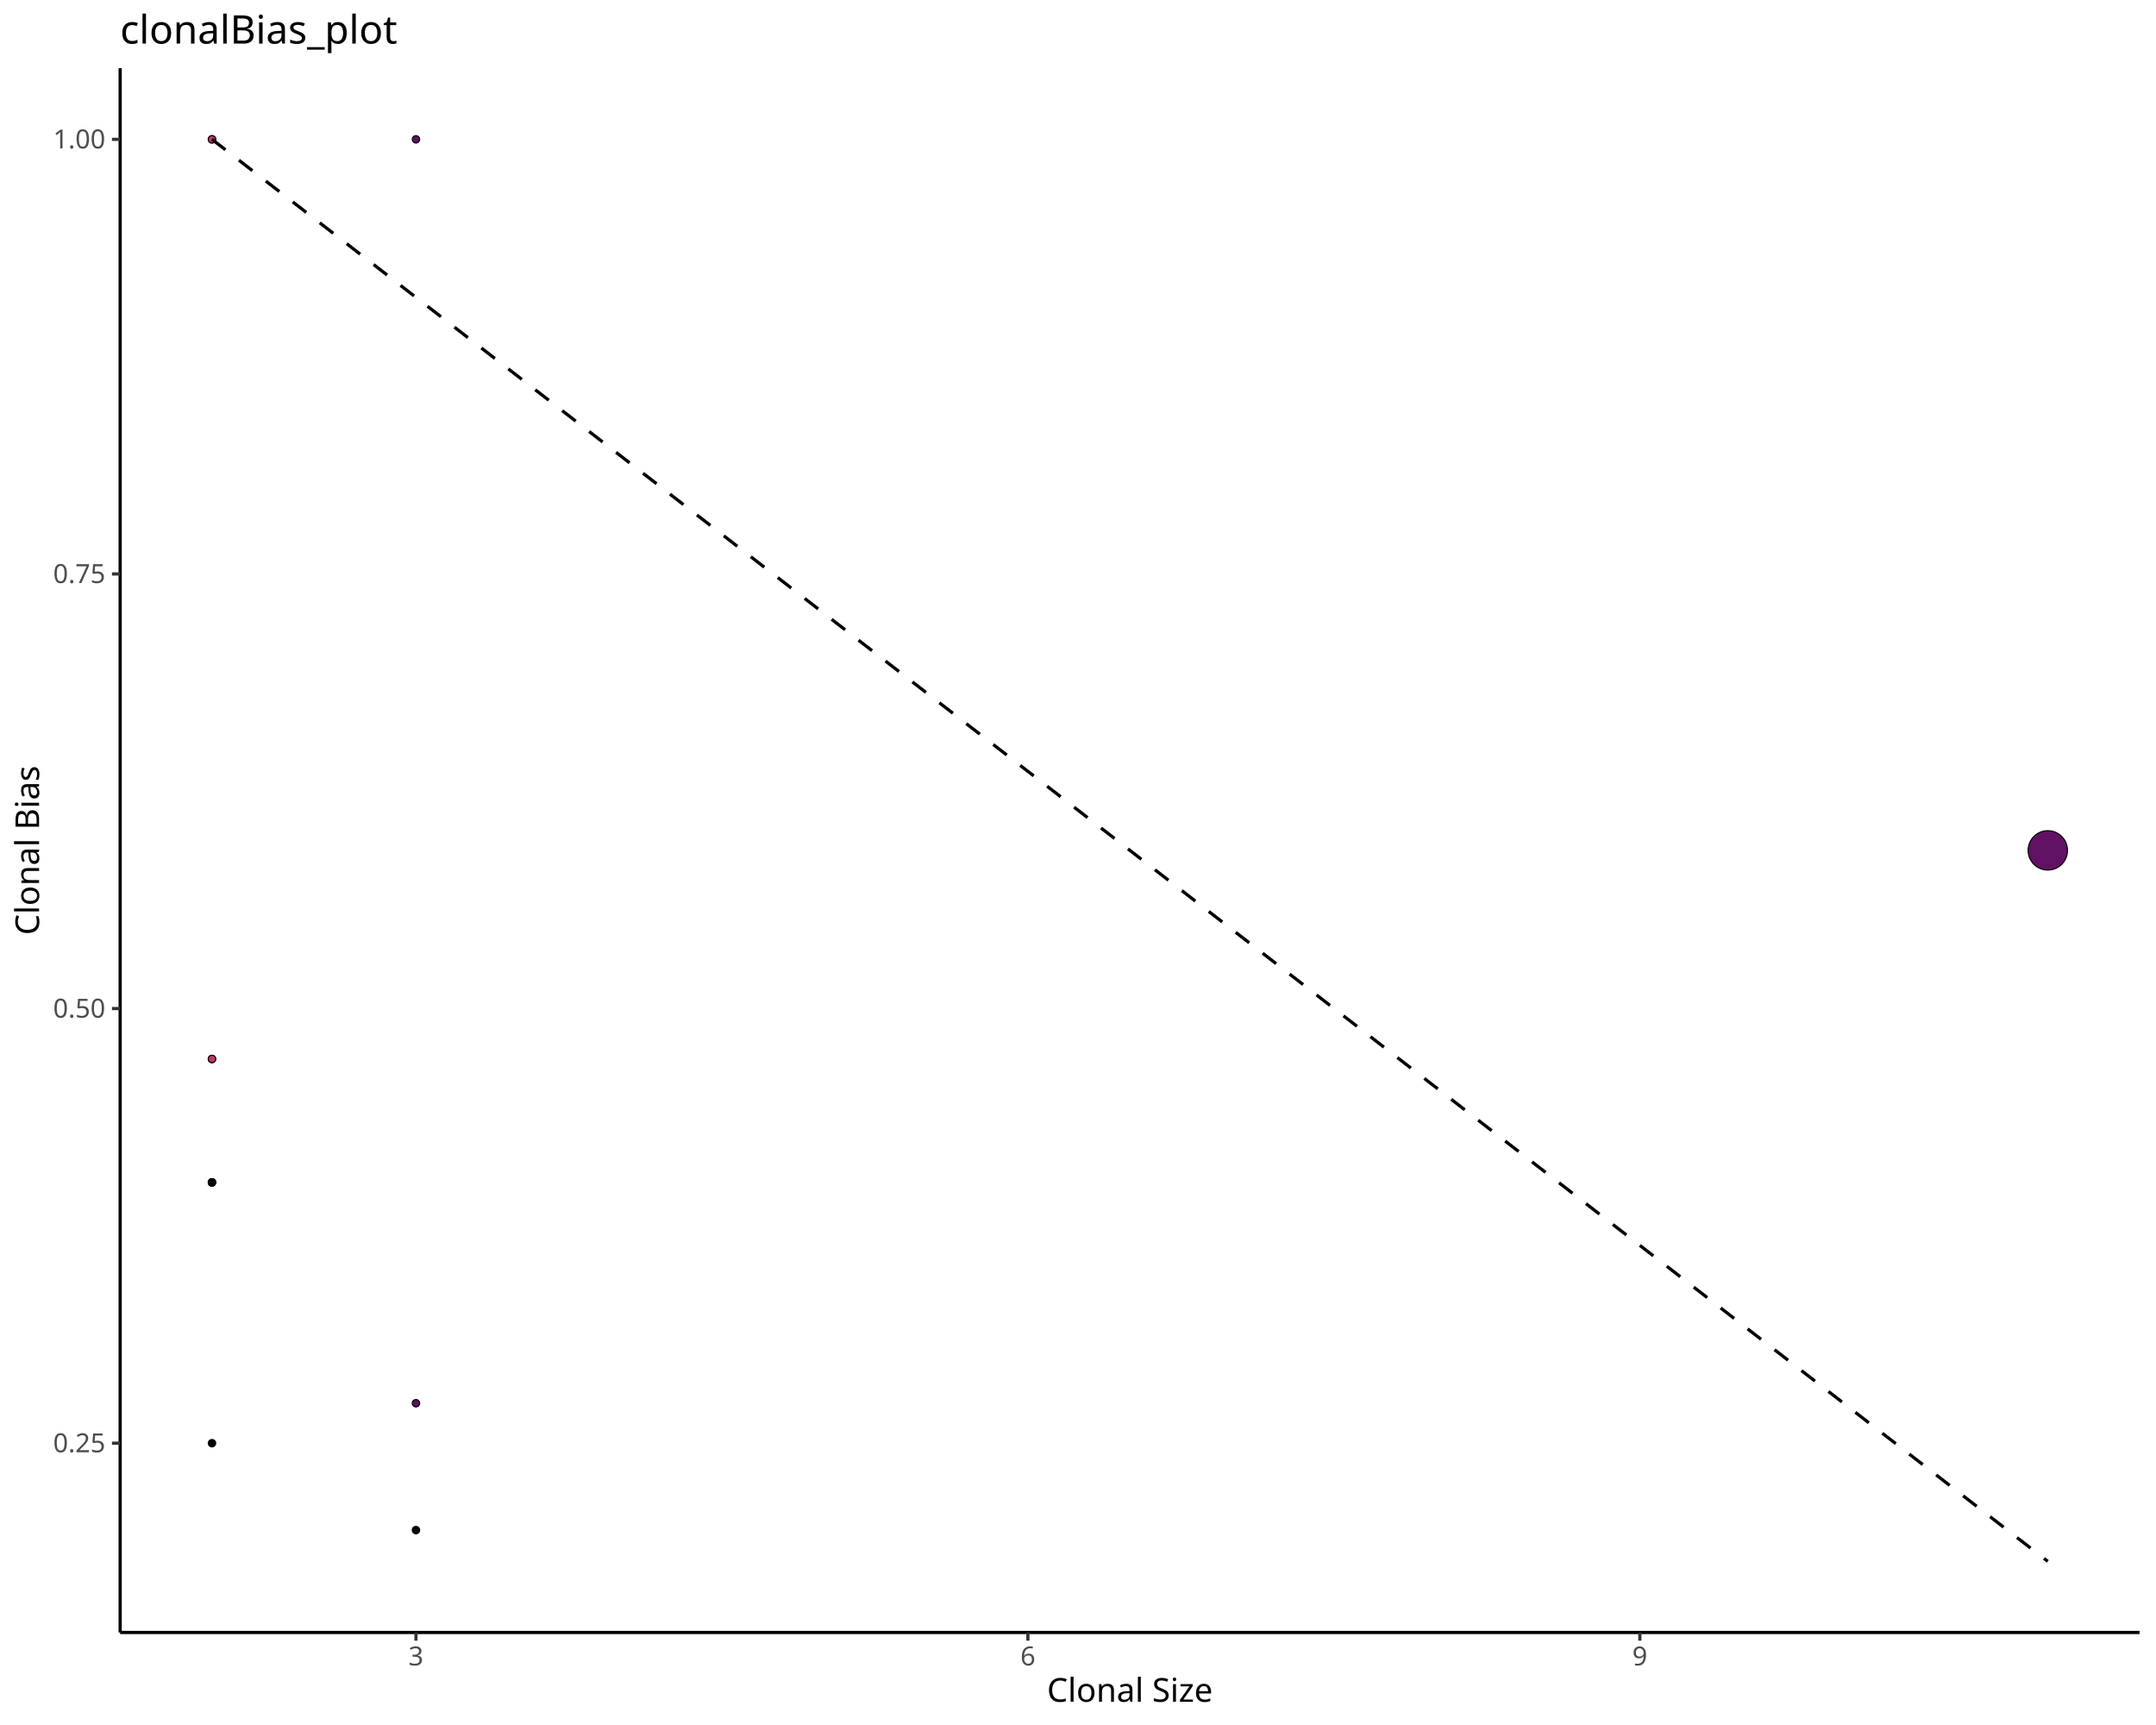
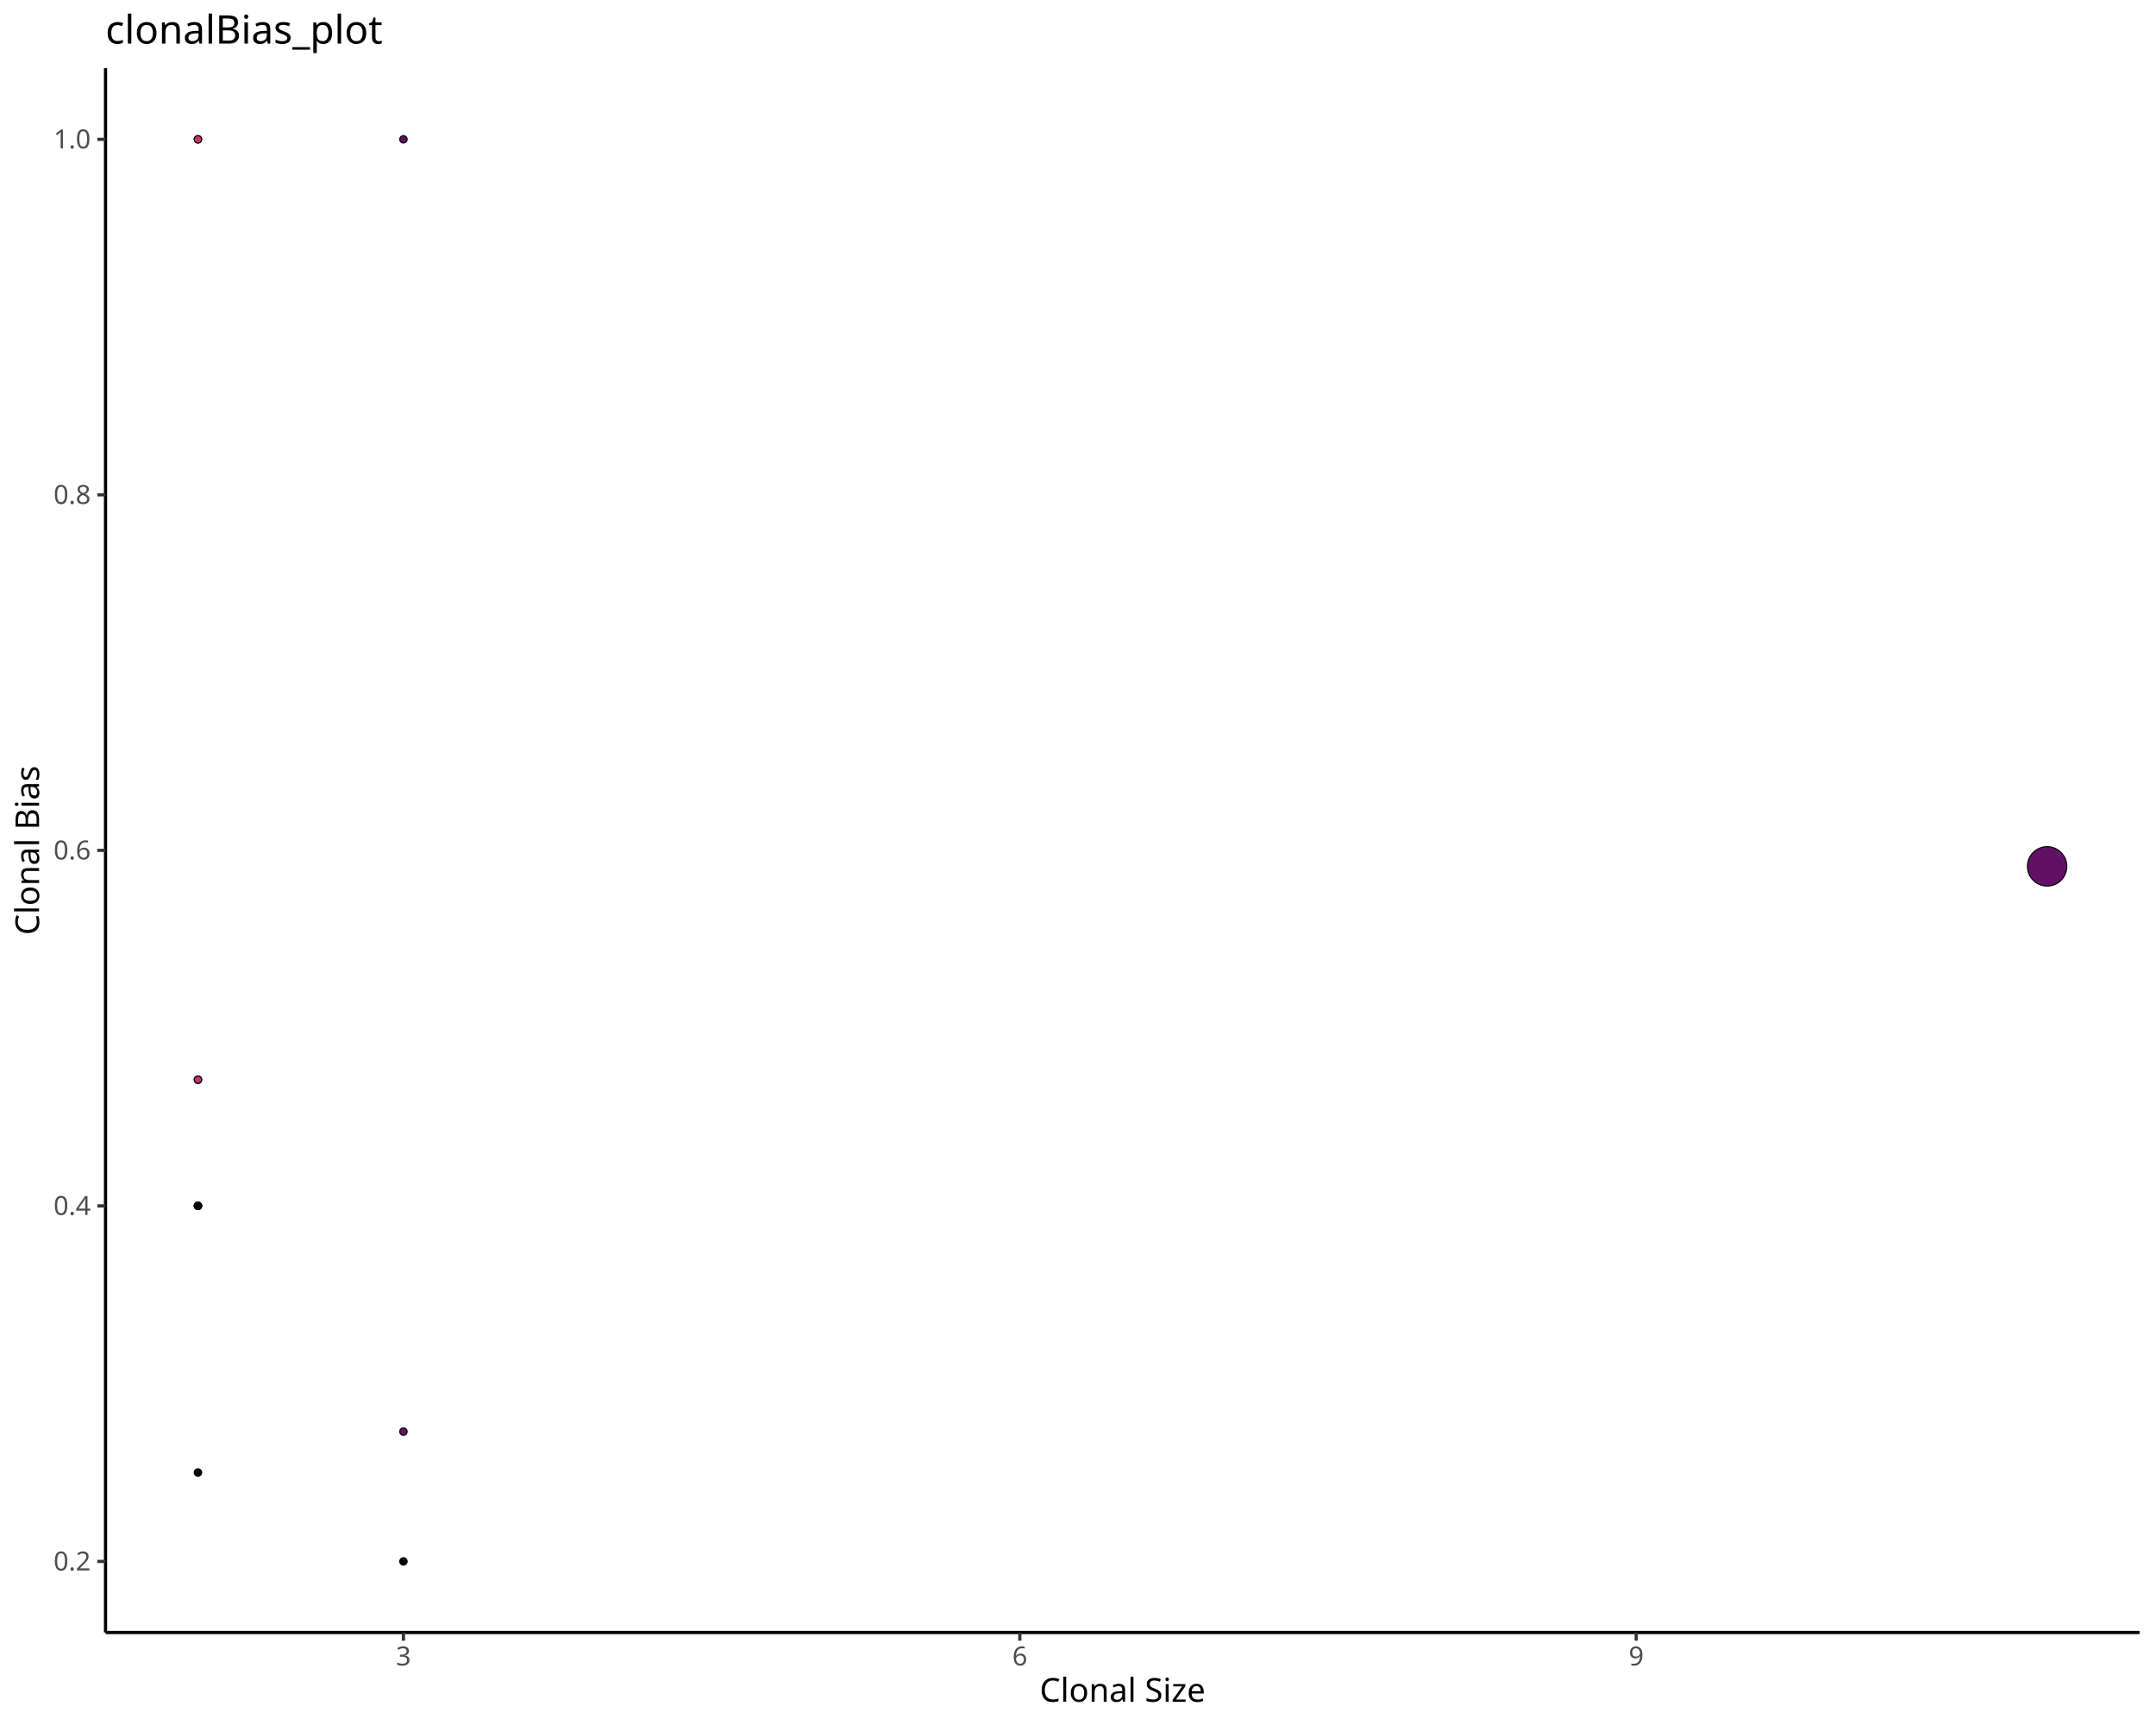
<svg xmlns="http://www.w3.org/2000/svg" class="svglite" data-engine-version="2.0" width="720.00pt" height="576.00pt" viewBox="0 0 720.00 576.00">
  <defs>
    <style type="text/css">
    .svglite line, .svglite polyline, .svglite polygon, .svglite path, .svglite rect, .svglite circle {
      fill: none;
      stroke: #000000;
      stroke-linecap: round;
      stroke-linejoin: round;
      stroke-miterlimit: 10.00;
    }
  </style>
  </defs>
  <rect width="100%" height="100%" style="stroke: none; fill: #FFFFFF;" />
  <defs>
    <clipPath id="cpMC4wMHw3MjAuMDB8MC4wMHw1NzYuMDA=">
      <rect x="0.00" y="0.00" width="720.00" height="576.00" />
    </clipPath>
  </defs>
  <g clip-path="url(#cpMC4wMHw3MjAuMDB8MC4wMHw1NzYuMDA=)">
    <rect x="0.00" y="0.00" width="720.00" height="576.00" style="stroke-width: 1.07; stroke: #FFFFFF; fill: #FFFFFF;" />
  </g>
  <defs>
-     <clipPath id="cpNDAuMTN8NzE0LjUyfDIyLjc4fDU0NS4xMQ==">
-       <rect x="40.13" y="22.78" width="674.39" height="522.33" />
+     <clipPath id="cpMzUuMjR8NzE0LjUyfDIyLjc4fDU0NS4xMQ==">
+       <rect x="35.24" y="22.78" width="679.28" height="522.33" />
    </clipPath>
  </defs>
-   <g clip-path="url(#cpNDAuMTN8NzE0LjUyfDIyLjc4fDU0NS4xMQ==)">
-     <rect x="40.13" y="22.78" width="674.39" height="522.33" style="stroke-width: 1.07; stroke: none; fill: #FFFFFF;" />
-     <circle cx="683.87" cy="283.95" r="6.58" style="stroke-width: 0.35; fill: #611163;" />
-     <circle cx="138.91" cy="46.53" r="1.24" style="stroke-width: 0.35; fill: #611163;" />
-     <circle cx="70.79" cy="353.61" r="1.24" style="stroke-width: 0.35; fill: #F69422;" />
-     <circle cx="70.79" cy="353.61" r="1.24" style="stroke-width: 0.35; fill: #C53270;" />
-     <circle cx="70.79" cy="46.53" r="1.24" style="stroke-width: 0.35; fill: #FFFE9E;" />
-     <circle cx="70.79" cy="481.90" r="1.24" style="stroke-width: 0.35; fill: #040404;" />
-     <circle cx="70.79" cy="394.82" r="1.24" style="stroke-width: 0.35; fill: #C53270;" />
-     <circle cx="138.91" cy="510.92" r="1.24" style="stroke-width: 0.35; fill: #040404;" />
-     <circle cx="138.91" cy="468.55" r="1.24" style="stroke-width: 0.35; fill: #611163;" />
-     <circle cx="70.79" cy="46.53" r="1.24" style="stroke-width: 0.35; fill: #C53270;" />
-     <circle cx="70.79" cy="394.82" r="1.24" style="stroke-width: 0.35; fill: #F69422;" />
-     <circle cx="70.79" cy="394.82" r="1.24" style="stroke-width: 0.35; fill: #040404;" />
-     <polyline points="70.79,46.53 76.98,51.32 83.17,56.12 89.36,60.91 95.56,65.71 101.75,70.51 107.94,75.30 114.14,80.10 120.33,84.90 126.52,89.69 132.71,94.49 138.91,99.29 145.10,104.08 151.29,108.88 157.48,113.68 163.68,118.47 169.87,123.27 176.06,128.06 182.26,132.86 188.45,137.66 194.64,142.45 200.83,147.25 207.03,152.05 213.22,156.84 219.41,161.64 225.60,166.44 231.80,171.23 237.99,176.03 244.18,180.83 250.38,185.62 256.57,190.42 262.76,195.21 268.95,200.01 275.15,204.81 281.34,209.60 287.53,214.40 293.72,219.20 299.92,223.99 306.11,228.79 312.30,233.59 318.50,238.38 324.69,243.18 330.88,247.97 337.07,252.77 343.27,257.57 349.46,262.36 355.65,267.16 361.84,271.96 368.04,276.75 374.23,281.55 380.42,286.35 386.62,291.14 392.81,295.94 399.00,300.74 405.19,305.53 411.39,310.33 417.58,315.12 423.77,319.92 429.96,324.72 436.16,329.51 442.35,334.31 448.54,339.11 454.74,343.90 460.93,348.70 467.12,353.50 473.31,358.29 479.51,363.09 485.70,367.89 491.89,372.68 498.08,377.48 504.28,382.27 510.47,387.07 516.66,391.87 522.86,396.66 529.05,401.46 535.24,406.26 541.43,411.05 547.63,415.85 553.82,420.65 560.01,425.44 566.20,430.24 572.40,435.03 578.59,439.83 584.78,444.63 590.98,449.42 597.17,454.22 603.36,459.02 609.55,463.81 615.75,468.61 621.94,473.41 628.13,478.20 634.32,483.00 640.52,487.80 646.71,492.59 652.90,497.39 659.10,502.18 665.29,506.98 671.48,511.78 677.67,516.57 683.87,521.37 " style="stroke-width: 1.07; stroke-dasharray: 5.69,5.69; stroke-linecap: butt;" />
+   <g clip-path="url(#cpMzUuMjR8NzE0LjUyfDIyLjc4fDU0NS4xMQ==)">
+     <rect x="35.24" y="22.78" width="679.28" height="522.33" style="stroke-width: 1.07; stroke: none; fill: #FFFFFF;" />
+     <circle cx="683.64" cy="289.29" r="6.58" style="stroke-width: 0.35; fill: #611163;" />
+     <circle cx="134.73" cy="46.53" r="1.24" style="stroke-width: 0.35; fill: #611163;" />
+     <circle cx="66.11" cy="360.52" r="1.24" style="stroke-width: 0.35; fill: #F69422;" />
+     <circle cx="66.11" cy="360.52" r="1.24" style="stroke-width: 0.35; fill: #C53270;" />
+     <circle cx="66.11" cy="46.53" r="1.24" style="stroke-width: 0.35; fill: #FFFE9E;" />
+     <circle cx="66.11" cy="491.69" r="1.24" style="stroke-width: 0.35; fill: #040404;" />
+     <circle cx="66.11" cy="402.66" r="1.24" style="stroke-width: 0.35; fill: #C53270;" />
+     <circle cx="134.73" cy="521.37" r="1.24" style="stroke-width: 0.35; fill: #040404;" />
+     <circle cx="134.73" cy="478.04" r="1.24" style="stroke-width: 0.35; fill: #611163;" />
+     <circle cx="66.11" cy="46.53" r="1.24" style="stroke-width: 0.35; fill: #C53270;" />
+     <circle cx="66.11" cy="402.66" r="1.24" style="stroke-width: 0.35; fill: #F69422;" />
+     <circle cx="66.11" cy="402.66" r="1.24" style="stroke-width: 0.35; fill: #040404;" />
  </g>
  <g clip-path="url(#cpMC4wMHw3MjAuMDB8MC4wMHw1NzYuMDA=)">
-     <polyline points="40.13,545.11 40.13,22.78 " style="stroke-width: 1.07; stroke-linecap: butt;" />
-     <text x="35.20" y="484.93" text-anchor="end" style="font-size: 8.80px; fill: #4D4D4D; font-family: sans;" textLength="17.13px" lengthAdjust="spacingAndGlyphs">0.25</text>
-     <text x="35.20" y="339.80" text-anchor="end" style="font-size: 8.80px; fill: #4D4D4D; font-family: sans;" textLength="17.13px" lengthAdjust="spacingAndGlyphs">0.50</text>
-     <text x="35.20" y="194.68" text-anchor="end" style="font-size: 8.80px; fill: #4D4D4D; font-family: sans;" textLength="17.13px" lengthAdjust="spacingAndGlyphs">0.75</text>
-     <text x="35.20" y="49.55" text-anchor="end" style="font-size: 8.80px; fill: #4D4D4D; font-family: sans;" textLength="17.13px" lengthAdjust="spacingAndGlyphs">1.00</text>
-     <polyline points="37.39,481.90 40.13,481.90 " style="stroke-width: 1.07; stroke: #333333; stroke-linecap: butt;" />
-     <polyline points="37.39,336.77 40.13,336.77 " style="stroke-width: 1.07; stroke: #333333; stroke-linecap: butt;" />
-     <polyline points="37.39,191.65 40.13,191.65 " style="stroke-width: 1.07; stroke: #333333; stroke-linecap: butt;" />
-     <polyline points="37.39,46.53 40.13,46.53 " style="stroke-width: 1.07; stroke: #333333; stroke-linecap: butt;" />
-     <polyline points="40.13,545.11 714.52,545.11 " style="stroke-width: 1.07; stroke-linecap: butt;" />
-     <polyline points="138.91,547.85 138.91,545.11 " style="stroke-width: 1.07; stroke: #333333; stroke-linecap: butt;" />
-     <polyline points="343.27,547.85 343.27,545.11 " style="stroke-width: 1.07; stroke: #333333; stroke-linecap: butt;" />
-     <polyline points="547.63,547.85 547.63,545.11 " style="stroke-width: 1.07; stroke: #333333; stroke-linecap: butt;" />
-     <text x="138.91" y="556.10" text-anchor="middle" style="font-size: 8.80px; fill: #4D4D4D; font-family: sans;" textLength="4.89px" lengthAdjust="spacingAndGlyphs">3</text>
-     <text x="343.27" y="556.10" text-anchor="middle" style="font-size: 8.80px; fill: #4D4D4D; font-family: sans;" textLength="4.89px" lengthAdjust="spacingAndGlyphs">6</text>
-     <text x="547.63" y="556.10" text-anchor="middle" style="font-size: 8.80px; fill: #4D4D4D; font-family: sans;" textLength="4.89px" lengthAdjust="spacingAndGlyphs">9</text>
-     <text x="377.33" y="568.24" text-anchor="middle" style="font-size: 11.00px; font-family: sans;" textLength="55.64px" lengthAdjust="spacingAndGlyphs">Clonal Size</text>
+     <polyline points="35.24,545.11 35.24,22.78 " style="stroke-width: 1.07; stroke-linecap: butt;" />
+     <text x="30.31" y="524.40" text-anchor="end" style="font-size: 8.80px; fill: #4D4D4D; font-family: sans;" textLength="12.23px" lengthAdjust="spacingAndGlyphs">0.2</text>
+     <text x="30.31" y="405.69" text-anchor="end" style="font-size: 8.80px; fill: #4D4D4D; font-family: sans;" textLength="12.23px" lengthAdjust="spacingAndGlyphs">0.4</text>
+     <text x="30.31" y="286.98" text-anchor="end" style="font-size: 8.80px; fill: #4D4D4D; font-family: sans;" textLength="12.23px" lengthAdjust="spacingAndGlyphs">0.6</text>
+     <text x="30.31" y="168.26" text-anchor="end" style="font-size: 8.80px; fill: #4D4D4D; font-family: sans;" textLength="12.23px" lengthAdjust="spacingAndGlyphs">0.8</text>
+     <text x="30.31" y="49.55" text-anchor="end" style="font-size: 8.80px; fill: #4D4D4D; font-family: sans;" textLength="12.23px" lengthAdjust="spacingAndGlyphs">1.0</text>
+     <polyline points="32.50,521.37 35.24,521.37 " style="stroke-width: 1.07; stroke: #333333; stroke-linecap: butt;" />
+     <polyline points="32.50,402.66 35.24,402.66 " style="stroke-width: 1.07; stroke: #333333; stroke-linecap: butt;" />
+     <polyline points="32.50,283.95 35.24,283.95 " style="stroke-width: 1.07; stroke: #333333; stroke-linecap: butt;" />
+     <polyline points="32.50,165.24 35.24,165.24 " style="stroke-width: 1.07; stroke: #333333; stroke-linecap: butt;" />
+     <polyline points="32.50,46.53 35.24,46.53 " style="stroke-width: 1.07; stroke: #333333; stroke-linecap: butt;" />
+     <polyline points="35.24,545.11 714.52,545.11 " style="stroke-width: 1.07; stroke-linecap: butt;" />
+     <polyline points="134.73,547.85 134.73,545.11 " style="stroke-width: 1.07; stroke: #333333; stroke-linecap: butt;" />
+     <polyline points="340.57,547.85 340.57,545.11 " style="stroke-width: 1.07; stroke: #333333; stroke-linecap: butt;" />
+     <polyline points="546.42,547.85 546.42,545.11 " style="stroke-width: 1.07; stroke: #333333; stroke-linecap: butt;" />
+     <text x="134.73" y="556.10" text-anchor="middle" style="font-size: 8.80px; fill: #4D4D4D; font-family: sans;" textLength="4.89px" lengthAdjust="spacingAndGlyphs">3</text>
+     <text x="340.57" y="556.10" text-anchor="middle" style="font-size: 8.80px; fill: #4D4D4D; font-family: sans;" textLength="4.89px" lengthAdjust="spacingAndGlyphs">6</text>
+     <text x="546.42" y="556.10" text-anchor="middle" style="font-size: 8.80px; fill: #4D4D4D; font-family: sans;" textLength="4.89px" lengthAdjust="spacingAndGlyphs">9</text>
+     <text x="374.88" y="568.24" text-anchor="middle" style="font-size: 11.00px; font-family: sans;" textLength="55.64px" lengthAdjust="spacingAndGlyphs">Clonal Size</text>
    <text transform="translate(13.05,283.95) rotate(-90)" text-anchor="middle" style="font-size: 11.00px; font-family: sans;" textLength="55.64px" lengthAdjust="spacingAndGlyphs">Clonal Bias</text>
-     <text x="40.13" y="14.56" style="font-size: 13.20px; font-family: sans;" textLength="88.80px" lengthAdjust="spacingAndGlyphs">clonalBias_plot</text>
+     <text x="35.24" y="14.56" style="font-size: 13.20px; font-family: sans;" textLength="88.80px" lengthAdjust="spacingAndGlyphs">clonalBias_plot</text>
  </g>
</svg>
